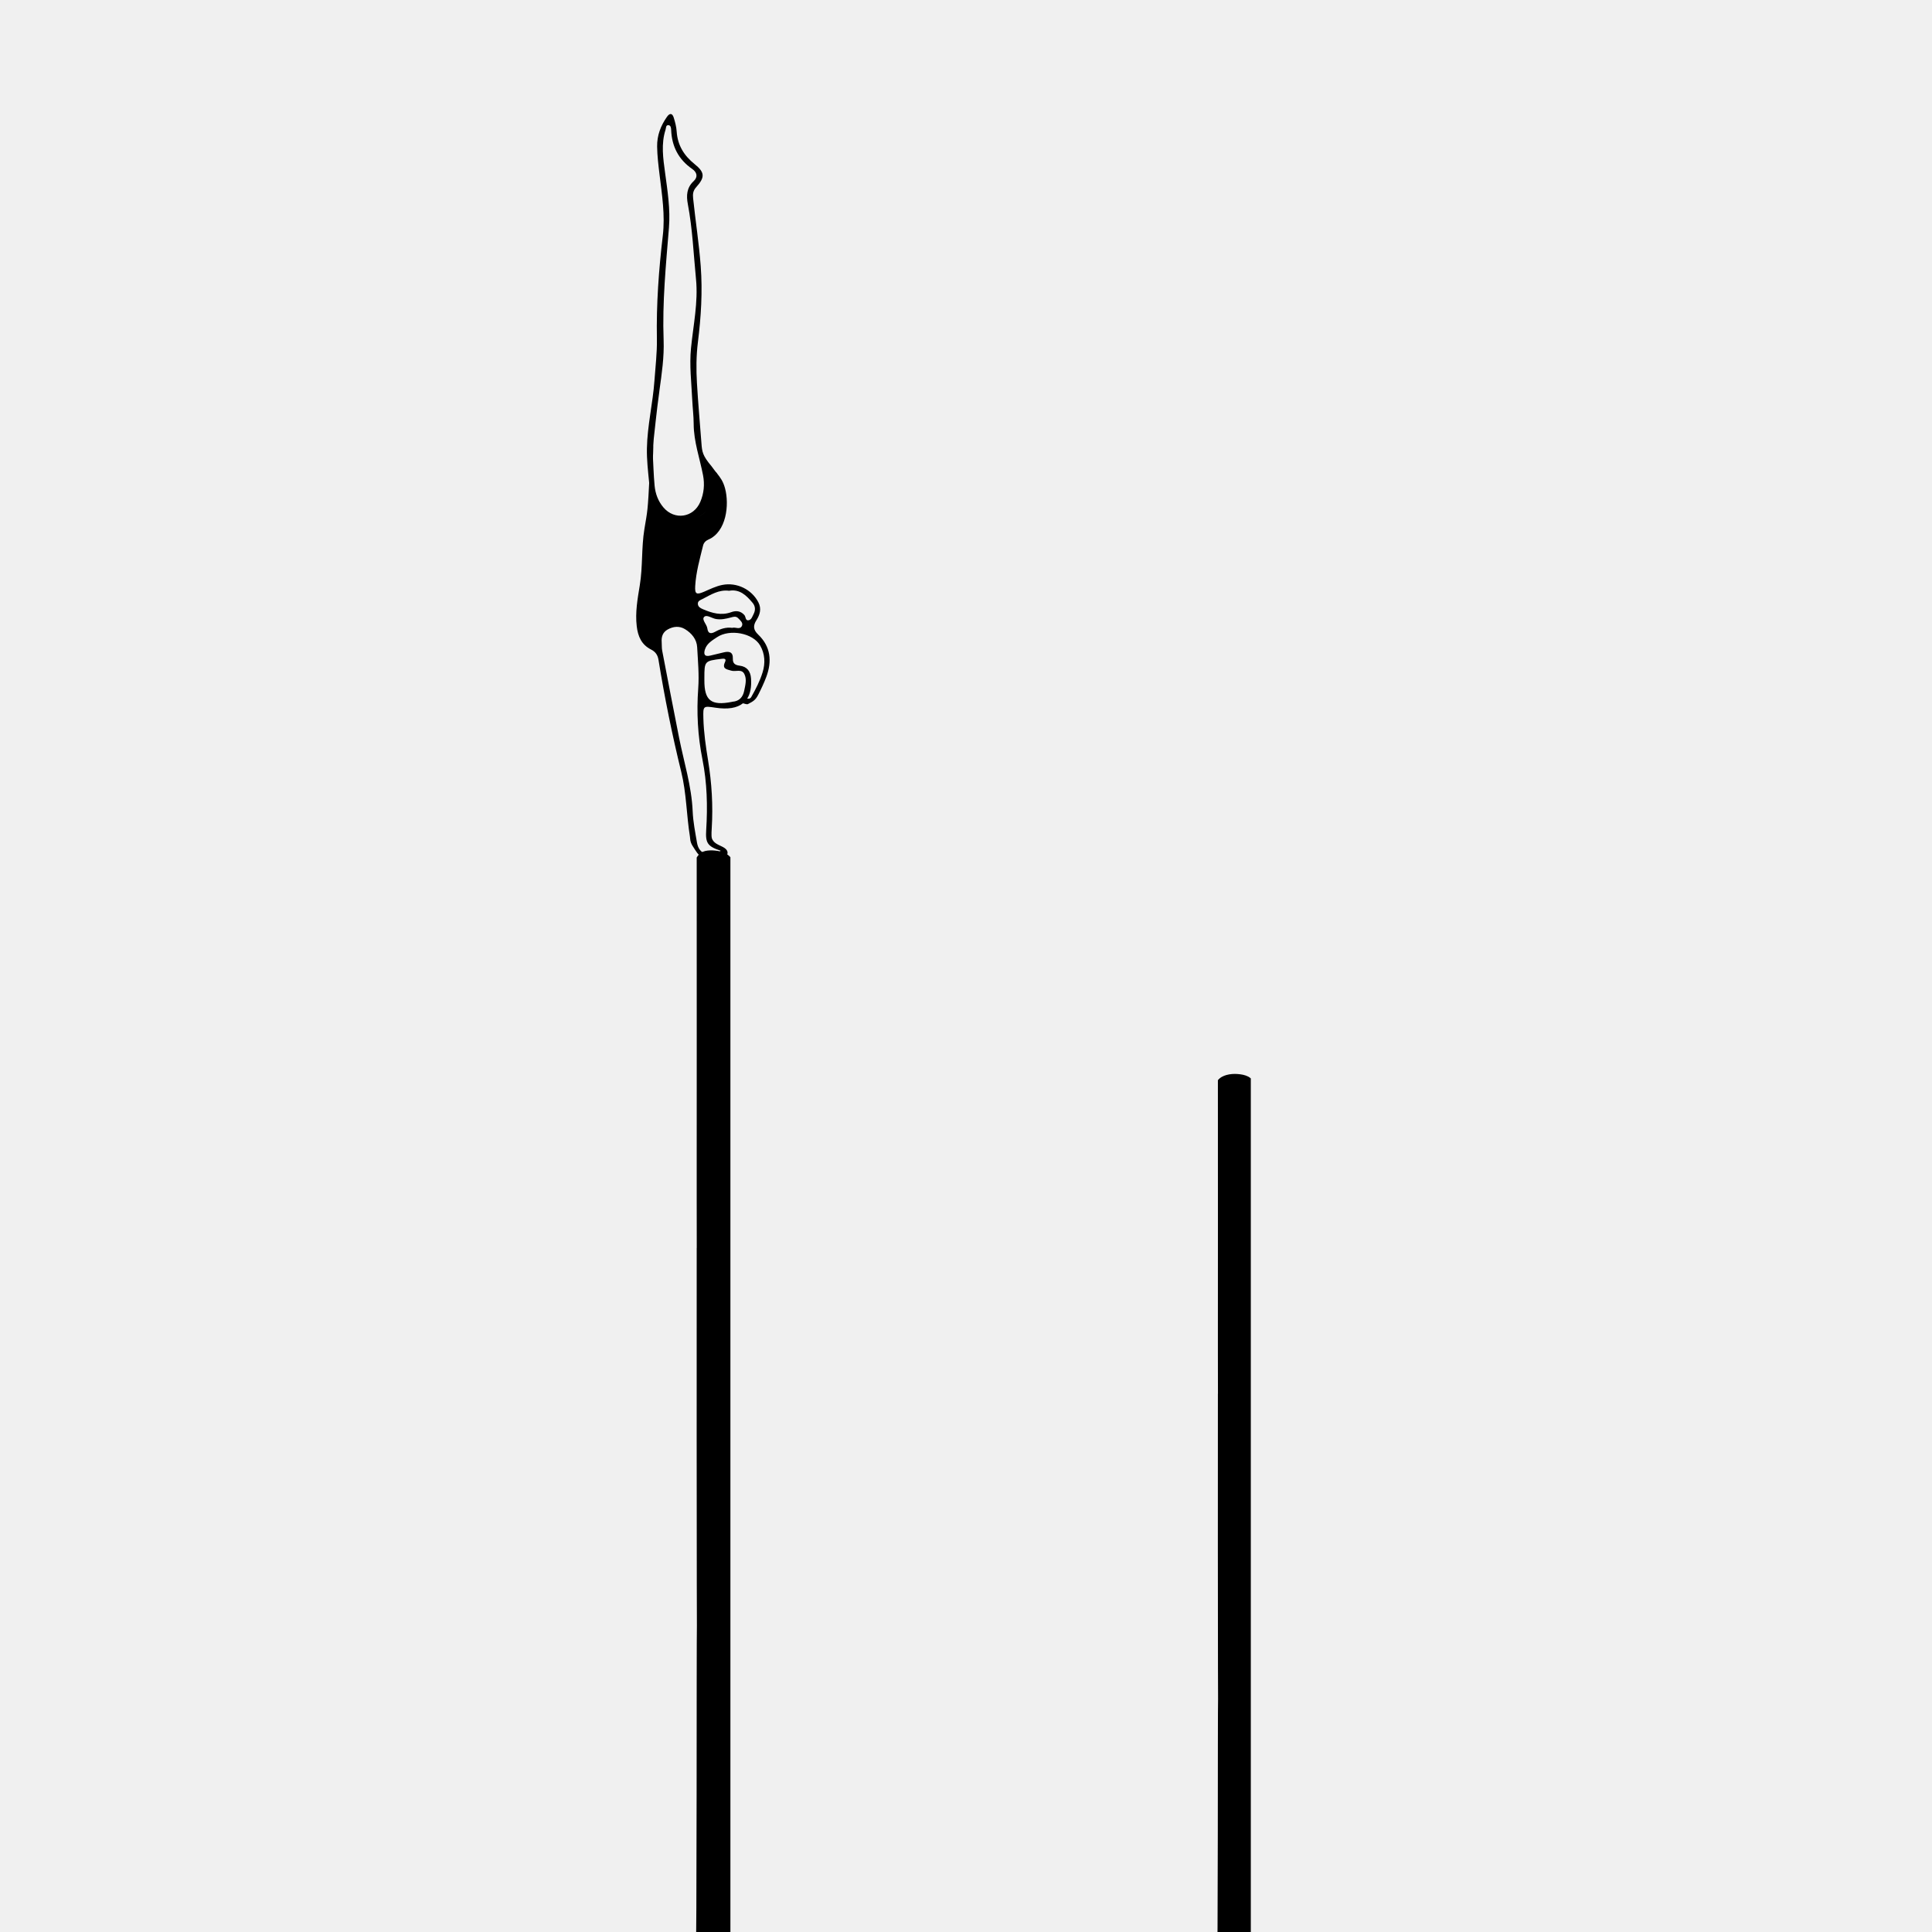
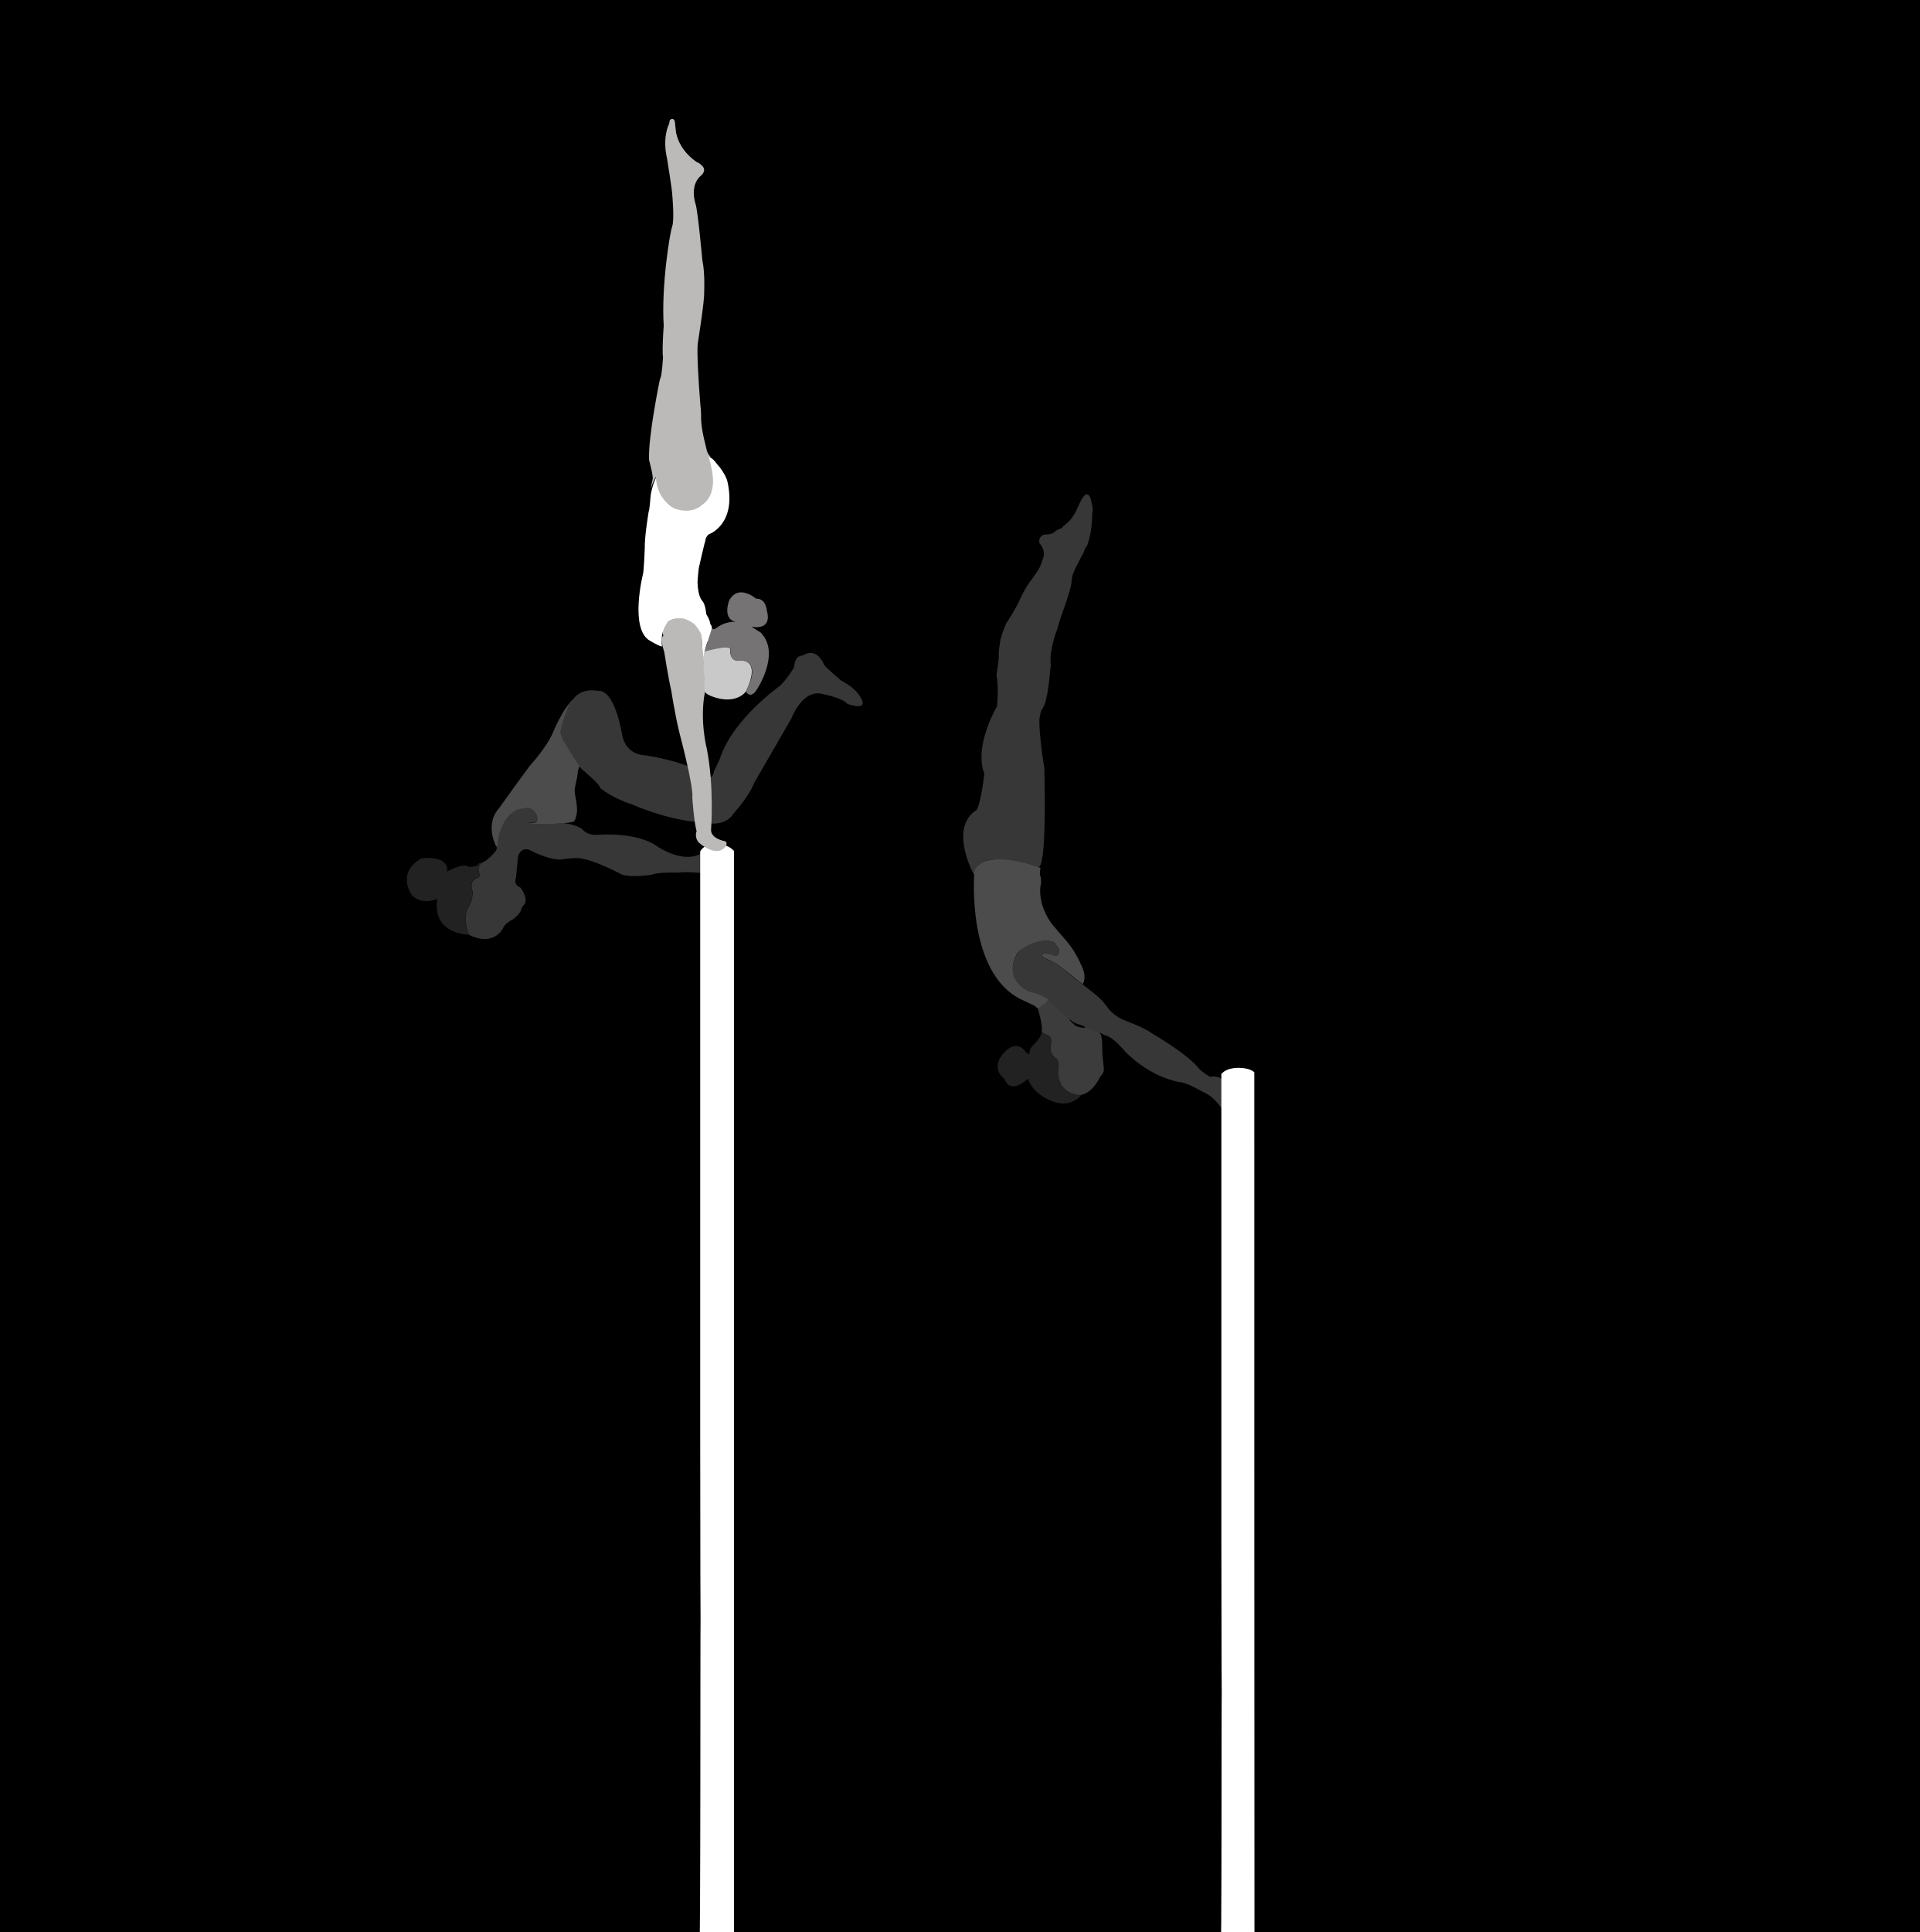
- <svg xmlns="http://www.w3.org/2000/svg" id="Layer_2" data-name="Layer 2" viewBox="0 0 1080 1080">
-   <path d="m408.29,479.2c-.2-.25-.42-.49-.66-.72-1.45-1.37-3.19-2.16-5.03-2.55-1.86-.39-3.8-.61-5.69-.55-1.78.06-3.64.35-5.18,1.42-.7.48-1.3,1.11-1.81,1.84-.16.23-.32.47-.46.73,0,1.12,0,2.25,0,3.64l.02,96.4s-.01,49.19-.02,73.79v16.97c.04,9.13.03,18.27.03,27.4h-.03l-.02,106.45.07,82.69.06,22.13c-.25,5.63.06,183.01-.69,188.63-.27,2.04,1.02,3.01,4.79,2.81,2.26-.12,4.54-.04,6.82-.05,8.45-.02,7.81.36,7.81-4.45,0-151.71,0-427.83,0-616.57Z" />
-   <path d="m699.2,602.83c-.44-.39-.92-.74-1.44-1.01-1.82-.94-3.93-1.28-5.89-1.43-2.09-.15-4.22-.03-6.26.54-1.73.48-3.55,1.33-4.8,2.91,0,.66,0,1.32,0,1.97l.02,77.86s-.01,39.73-.02,59.6v13.7c.04,7.38.03,14.75.03,22.13h-.03l-.02,85.98.06,66.78.06,17.87c-.24,4.55.06,147.81-.67,152.35-.27,1.64,1,2.43,4.68,2.27,2.2-.1,4.44-.04,6.66-.04,8.25-.02,7.63.29,7.63-3.59,0-122.51,0-345.46,0-497.9Z" />
-   <g>
-     <path d="m363.49,287.42c1.52,1.87,3.37,3.4,5.68,4.39,3.62,1.55,7.76,1.61,11.6.95,3.85-.66,7.63-2.06,10.86-4.28,2.73-1.88,4.81-4.35,6.01-7.45,1.11-2.88,1.64-5.99,1.94-9.05.38-3.77,1.23-3.78,1.07-7.58-.53-.47-2.42-3.19-2.93-3.8-5.06-6-5.25-8.11-5.61-12.82-.85-11.2-1.86-22.38-2.51-33.59-.45-7.62-.42-15.26.53-22.89,1.76-14.13,2.65-28.25,1.57-42.58-.96-12.72-2.93-25.28-4.25-37.93-.25-2.4.01-4.25,1.71-6.13,5.01-5.57,4.88-8.3-.86-12.92-5.85-4.7-9.5-10.42-10.03-18.16-.18-2.66-.85-5.34-1.67-7.89-.76-2.4-2.18-2.63-3.73-.43-3.51,4.99-5.62,10.38-5.53,16.69.08,5.27.72,10.44,1.35,15.64,1.37,11.3,3.16,22.66,1.83,34.04-2.26,19.23-3.67,38.47-3.31,57.84.14,7.81-.83,15.55-1.37,23.32-.9,12.7-3.98,25.09-4.21,37.93-.22,12.33,2.75,24.43,1.86,36.71Zm5.14-69.17c1.31-9.36,2.69-18.71,2.34-28.15-.78-21.02,1.27-41.86,2.97-62.75.84-10.32-.77-20.58-2.16-30.82-1.08-7.97-2.3-16.06.27-24.03.33-1.03.07-2.78,1.8-2.5,1.1.18,1.29,1.51,1.33,2.58.35,9.32,4.17,16.62,11.8,21.89,2.6,1.79,3.33,4.43.77,6.8-3.93,3.63-4.14,8.12-3.25,12.82,2.63,13.86,3.2,27.94,4.57,41.93,1.27,12.93-1.51,25.68-2.78,38.45-.98,9.83.23,19.42.68,29.11.21,4.48.79,8.96.8,13.44.04,9.88,3.4,19.1,5.23,28.62.99,5.19.5,10.18-1.54,14.95-3.79,8.82-14.38,10.36-20.57,3.1-3.01-3.53-4.55-7.74-4.97-12.27-.56-5.96-.7-11.96-1.13-20.12,1.1-9.6,2.21-21.37,3.86-33.06Z" />
-     <path d="m422.86,346.69c1.91-3.05,2.93-6.37,1.09-9.96-3.72-7.28-12.1-11.35-20.16-9.75-3.63.72-6.9,2.38-10.26,3.82-4.23,1.82-5.16,1.28-4.91-3.16.44-7.74,2.57-15.18,4.4-22.66.39-1.59,1.49-2.72,2.98-3.36,10.08-4.36,11.77-19.42,9.31-28.61-1.09-4.04-2.6-5.93-4.44-8.32-.9-1.16-3.02-1.05-3.49-2.96-.14.56.15.2.04.48-.88,2.35-.17,4.2-.34,6.71-.33,4.84.48,9.97-1.48,14.56-1.36,3.18-4.09,5.4-7.45,6.15-3.34.74-6.86.25-10.15-.51-3.61-.84-6.99-2.2-9.59-4.93-2.43-2.55-3.83-5.87-4.29-9.34-.27-2.07-.16-4.11-.03-6.18.16-2.58.36-5.17.55-7.75.36-4.86.67-9.74.53-14.62-.06-2.22-.24-4.44-.52-6.64-.67,2.09-1.14,4.73-2.13,9.35-.81,3.84.83,12.15.64,15.96-1.08,21.51-1.16,19.99-2.94,30.8-1.71,10.41-.87,21.01-2.57,31.38-1.25,7.62-2.62,15.13-1.71,22.93.67,5.68,2.67,10.29,7.96,12.98,2.46,1.25,3.74,2.99,4.2,5.8,3.41,21.02,7.63,41.91,12.71,62.58,2.94,11.96,2.93,24.17,4.86,36.19.07.41.11.8.13,1.18.07,1.54.64,3,1.5,4.28.02.03.04.07.07.1.77,1.16,1.46,2.38,2.3,3.5.74.99,1.63,1.86,2.69,2.49,1.38.81,2.94,1.16,4.51,1.38,1.88.26,3.82.28,5.67-.23,1.51-.42,3.45-1.25,4.04-2.86.48-1.33-.36-2.57-1.41-3.33-1.05-.75-2.29-1.23-3.43-1.81-1.05-.53-2.12-1.15-2.88-2.07-.17-.2-.3-.41-.43-.63-.84-1.09-.79-3.01-.56-6.74.77-12.65,0-25.23-2.03-37.67-1.29-7.91-2.45-15.77-2.65-23.77-.17-6.89-.15-6.89,6.8-5.84,6.87,1.04,12,.19,15.33-2.47,1.1.26,2.19.74,2.81.43,3.17-1.61,4.3-2.42,5.75-5.26,1.66-3.24,3.23-6.56,4.5-9.97,3.25-8.74,2.46-16.92-4.56-23.62-2.79-2.67-2.92-4.94-.97-8.04Zm-28.09,117.26c-.46,7.24.69,9.17,8.06,11.6-2.33,3.24-5.11,2.4-7.83,1.81-3.39-.74-4.87-3.29-5.38-6.32-.98-5.8-2.17-11.62-2.41-17.47-.6-14.14-4.89-27.53-7.61-41.25-3.22-16.2-6.33-32.42-9.44-48.65-.29-1.5-.15-3.08-.27-4.62-.24-3.02.52-5.57,3.34-7.16,3.18-1.78,6.54-2.09,9.66-.21,3.76,2.27,6.6,5.72,6.83,10.12.41,7.66,1.16,15.28.59,23.06-.97,13.26-.28,26.47,2.37,39.72,2.58,12.88,2.93,26.17,2.09,39.36Zm-1.87-123.42c-1.28-.55-2.67-1.26-2.79-2.88-.13-1.78,1.47-2.23,2.68-2.85,4.61-2.37,9.06-5.29,14.79-4.56,5.91-1.06,9.61,2.58,13.06,6.66,1.63,1.92,1.77,4.1.66,6.29-.68,1.35-1.21,3.21-2.76,3.53-1.93.4-1.57-1.91-2.42-2.88-2.05-2.34-4.63-2.63-7.31-1.65-5.62,2.06-10.8.55-15.92-1.66Zm.69,4.36c1.42-1.53,4.34.75,6.65,1.14,2.87.48,5.6-.12,8.32-.86,1.38-.38,2.8-.83,3.98.32,1.2,1.17,2.9,2.65,2.28,4.21-1.05,2.61-3.75.68-5.49,1.27-3.52-.47-6.58.57-9.45,2.14-2.41,1.32-4.06,1.25-4.47-1.81-.31-2.34-3.26-4.85-1.82-6.4Zm15.52,47.47c-11.6,2.27-15.41-.74-15.36-12.15,0-.42,0-.84,0-1.26.01-9.38.11-9.49,9.54-10.66,1.36-.17,2.95-.22,2.01,1.78-1.83,3.9.95,4.04,3.45,4.82,2.44.76,5.78-1.14,7.32,1.84,1.54,2.99.55,6.33-.07,9.44-.69,3.45-2.68,5.8-6.49,6.1-.14.01-.28.05-.41.07Zm17.18-16.51c-1.48,4.85-3.82,9.35-6.31,13.75-.58,1.03-1.47,1.09-2.3.94,1.75-2.75,2.48-6.51,2.15-11.27-.29-4.06-2.25-6.63-6.33-7.15-2.49-.32-3.93-1.16-3.83-3.89.15-3.98-2.25-4.27-5.32-3.5-2.45.62-4.91,1.19-7.37,1.77-3.42.8-3.69-1.14-2.88-3.56,1.1-3.29,4.06-4.96,6.72-6.74,7.09-4.75,20.02-2.36,24.08,4.59,2.74,4.7,2.98,9.89,1.4,15.06Z" />
+ <svg xmlns="http://www.w3.org/2000/svg" version="1.1" x="0px" y="0px" viewBox="0 0 1073.5 1080" style="enable-background:new 0 0 1073.5 1080;" xml:space="preserve">
+   <style type="text/css">
+ 	.st0{opacity:0.3;}
+ 	.st1{opacity:0.55;fill:#757373;}
+ 	.st2{opacity:0.55;fill:#D1D1D1;}
+ 	.st3{opacity:0.55;fill:#C9C9C9;}
+ 	.st4{opacity:0.55;fill:#BCBAB8;}
+ 	.st5{opacity:0.55;fill:#FFFFFF;}
+ 	.st6{fill:#757373;}
+ 	.st7{fill:#BCBAB8;}
+ 	.st8{fill:#FFFFFF;}
+ 	.st9{fill:#C9C9C9;}
+ 	.st10{fill:none;}
+ 	.st11{opacity:0.95;fill:#C9C9C9;}
+ 	.st12{opacity:0.95;fill:#FFFFFF;}
+ 	.st13{opacity:0.95;fill:#BCBAB8;}
+ 	.st14{opacity:0.95;fill:#757373;}
+ 	.st15{fill:#ABA9A8;}
+ 	.st16{display:none;}
+ 	.st17{opacity:0.95;}
+ </style>
+   <g id="Layer_2">
+     <g id="Capa_2">
+       <rect x="-0.3" y="-2.7" width="1082.8" height="1082.8" />
+       <g class="st0">
+         <g>
+           <path class="st9" d="M580.3,563.9c0,0,2.9,9.2,2.1,12.8c0,0,1.7,1.7,2.9,1.7c0,0,2.7,0.4,2.5,4.4c0,0-2.3,5.7,3,9.1      c0,0,1.9,1.9,0.8,6.9c0,0-0.8,10.7,9.5,13c0,0,7.6,3.2,14.3-10.3c0,0,2.3-1.5,1.7-5l-0.8-8c0,0,0.2-9.7-1.1-10.5      c0,0-3.4-6.3-9.1-3.4c0,0-4.6-0.3-5.9-2.3c0,0-2.4-1.7-2.2-2.7l0-0.1c0,0-0.7-0.5-1-0.6c0,0-10-9.3-11-10.4      C585.9,558.6,587.3,559.5,580.3,563.9z" />
+           <path class="st7" d="M610.6,282.3c-0.3-1.4-0.6-2.7-0.9-4c-0.7-1.6-1.5-2.1-2.4-2c-0.1,0.1-0.3,0.2-0.4,0.3      c-0.1,0.1-0.2,0.2-0.4,0.3c0,0-0.1,0.1-0.2,0.2c-0.2,0.2-0.4,0.5-0.6,0.7c-0.2,0.3-0.4,0.6-0.6,0.9c0,0,0,0,0,0      c0,0-0.1,0.1-0.1,0.1c-0.1,0.1-0.2,0.3-0.3,0.4c-0.7,1.3-1.3,2.7-1.9,4c-1.1,2.4-2.2,4.8-3.9,6.8c-1.2,1.6-3,3.1-4.7,4.4      c-0.2,0.5-0.5,0.8-1,1c-0.4,0.2-0.9,0.4-1.4,0.5c-0.5,0.3-0.9,0.6-1.4,0.8c-0.3,0.3-0.6,0.5-1,0.8c-0.7,0.5-1.6,1-2.5,1.1      c-0.1,0-0.1,0.1-0.1,0.1s-1.7,0-3.5,0.3c-0.1,0-0.1,0.1-0.2,0.1c-0.2,0.2-0.5,0.3-0.7,0.5c-0.1,0.1-0.1,0.1-0.2,0.2      c0,0-0.1,0.1-0.2,0.2c-0.2,0.2-0.3,0.4-0.5,0.6c0,0,0,0,0,0c0,0.1-0.1,0.2-0.1,0.3c-0.1,0.1-0.1,0.3-0.2,0.5c0,0,0,0.1,0,0.1      c0,0.2-0.1,0.3-0.1,0.5c0,0,0,0.2,0,0.2c0,0.2,0,0.5,0,0.7c0,0.1,0,0.2,0,0.4c0,0.1,0,0.2,0,0.2c0,0,0,0.1,0,0.1      c2.3,2.3,2.7,4.9,2.5,6.7c0,0.4,0,0.9-0.2,1.2c0,0,0,0,0,0.1c-0.2,0.8-0.5,1.4-0.5,1.4c0,0,0,0,0,0c-0.5,1.4-0.9,2.8-1.6,4.2      c-1,2.1-2.6,4-3.9,5.9c-1.2,1.7-2.5,3.4-3.6,5.2c-1,1.6-1.8,3.3-2.7,5c-1.8,4.2-4,8.2-6.5,12c-0.2,0.3-0.3,0.5-0.5,0.8      c-0.1,0.3-0.2,0.6-0.4,0.8c-0.2,0.3-0.4,0.5-0.6,0.8c0,0,0,0.1-0.1,0.1c-0.1,0.1-0.1,0.2-0.2,0.3c-0.2,0.3-0.3,0.7-0.5,1      c0,0.1,0,0.2-0.1,0.3c-1.1,2.7-2.1,5.3-2.8,8.1c-0.2,0.9-0.3,1.8-0.4,2.7c-0.1,0.9-0.3,1.8-0.4,2.7c-0.1,0.8-0.1,1.7-0.2,2.5      c0,0.2,0,0.3,0,0.5c0.3,1.8-0.6,7.5-1.1,10.1c0,0.7,0,1.4-0.1,2.1c1.3,5.4,0.3,16.6,0.3,16.6c-13.8,25.3-7.1,37.7-7.1,37.7      c-2.2,18.2-4.4,20.4-4.4,20.4c-16,10.2-1.3,36.4-1.3,36.4c-0.4-2.7,1.8-4.4,1.8-4.4c4.4-9.8,34.2,0,34.2,0      c3.9-1.2,3.7-34.5,3.2-55.7c-1.1-5.9-1.8-11.8-2.3-17.8c-0.3-3.4-0.7-7-0.3-10.3c0-0.3,0.1-0.5,0.2-0.8c0.1-0.5,0.1-0.9,0.2-1.4      c0.2-0.8,0.5-1.6,0.9-2.3c0.1-0.1,0.2-0.3,0.3-0.4c0-0.1,0-0.1,0-0.1c3.1-3.6,4.4-22.6,4.4-22.6l0.2-0.6c0-0.4,0-0.9,0-1.3      c-0.3-3.1-0.1-6.1,0.6-9.1c0.6-3.6,1.7-7.2,3-10.6c2.2-8.6,6.1-16.7,7.9-25.4c0.1-1.1,0.2-2.2,0.4-3.3c0.4-2.7,1.7-5,2.9-7.4      c1.1-2.3,2.3-4.6,3.6-6.8c0.1-0.7,0.4-1.5,0.8-2.2c0.4-0.7,0.8-1.3,1.3-2c0.6-2.2,1.3-4.4,1.7-6.6c0.7-3.8,1-7.7,1-11.6      c0-0.5,0.2-1,0.4-1.4C610.9,284.1,610.8,283.2,610.6,282.3z" />
+           <path class="st10" d="M580.6,484.7c0,0-30.5-10.4-34.2,0c0,0-2.2,1.5-1.8,4.4c0,0-4.3,57.2,31.6,72.3" />
+           <path class="st8" d="M544.7,489.1c0,0-4.1,54.4,25.9,69.4l7.8,3.7l2,1.7c0,0,7-4.3,5.5-5.6c0,0-6.3-3.9-9.8-3.8      c0,0-16.1-6.4-7.1-22c0,0,9.6-8.4,19.2-6.2c0,0,1.4,0.3,2,1.7c0,0,3.4,3.1,1.6,5.4c0,0-0.7,1.2-2.6,0.6c0,0-1.2-0.7-2.2-0.7      c0,0-3-0.5-3.4-0.2c0,0-1.7,0.9-0.4,2c0,0,8,3.5,10.2,5.8c0,0,7.1,5.1,7.7,6l3,2.3l1.3,1c0,0,1.6-2.5,0.7-6.7      c0,0-2.8-9.1-9.4-17l-7.4-8.6c0,0-8.9-9.7-7.6-22.5c0,0,0.7-1.1,0.2-5c0,0-1-1.8-0.1-5.1c0,0-0.8-0.5-1.1-0.5      c0,0-20.1-7.6-31.2-2.9C549.2,481.8,543.7,485.6,544.7,489.1z" />
+           <path class="st7" d="M677.3,602.2l0.1-0.4c0,0,6.4-0.8,7.3,4.2l-1.1,14.5c0,0-4.2-7.5-11.4-10.3c0,0-8.4-5-12.6-5.3      c0,0-15.6-2-30.4-17c0,0-6.1-7.3-9.8-8.6c-0.6-0.4-1.2-0.6-1.9-0.7c-0.5-0.3-1-0.6-1.5-0.8c-1.5-0.8-3.2-1.1-4.8-1.8      c-0.1,0-0.2,0-0.2-0.1c-3.3-1.5-7.1-3.2-9.7-3.9c-0.2-0.2-0.4-0.3-0.7-0.4c-0.2-0.1-0.4-0.2-0.6-0.3c-0.4-0.3-0.7-0.5-1-0.8      c-0.5-0.4-1-0.9-1.5-1.2c-0.2-0.1-0.3-0.2-0.5-0.2c-3.7-3.4-9.8-9.1-11.1-10.7c0,0-4.9-3-9.8-3.8c0,0-16.2-6-7.1-22      c0,0,7.4-7.7,17.6-6.6c0,0,2.5,0.1,3.2,1.6c0,0,0.7,0.9,0.9,0.9c0,0,2,2.1,1.6,3.9c0,0-0.2,1.8-2.1,1.9c0,0-0.8,0-1.4-0.3      c0,0-1.1-0.6-2.4-0.6l-1.7-0.2c0,0-1.3-0.4-1.9,0.7c0,0-0.5,0.6,0.2,1.2c0,0,0,0.2,0.5,0.3c0,0,7.7,3.3,9.7,5.5      c0,0,7.4,5.4,7.6,6l4.5,3.4c0,0,8.7,6.5,10.9,9.1c0,0,3,3.4,3.4,4.3c0,0,3.5,4.4,8.5,6.4c0,0,12.1,4.5,15.6,7.3      c0,0,20.9,12.1,26.9,20.2C670.5,597.5,673.6,600.6,677.3,602.2z" />
+           <path class="st6" d="M604.6,612.1c0,0-4.6,6.6-14.3,4.2c0,0-12.1-3.3-15.6-13.3c0,0-9.6,9.5-13,0.2c0,0-7.5-4.9-1.7-13.1      c0,0,7.4-10.7,13.6-1.9l2,1.2c0,0-0.4-3,2.2-5.2c0,0,5.1-5.1,4.6-7.5c0,0,1.8,1.7,2.9,1.7c0,0,2.8,0.4,2.5,4.4      c0,0-2.2,5.5,3,9.1c0,0,1.6,1.3,1,5.8c0,0-0.8,5.5,2.4,9.8c0,0,2.5,3.5,6.8,4.2c0,0,0.6,0.2,0.6,0.2      C601.6,612,603.3,612.4,604.6,612.1l0-0.1L604.6,612.1z" />
+         </g>
+       </g>
+       <g class="st0">
+         <path class="st7" d="M395.3,477.8c0,0-3.3,4.6,0.5,6.2c0,0,10.6,4.1,9.6,6.1c0,0-16-3.5-26.4-2.3c0,0-11-0.4-14.8,1.2     c0,0-13.5,2.2-18-0.9c0,0-13.4-7-20.4-8c0,0-2.2-1.2-12.3,0.4c0,0-6.4,0.4-16.8-5.1c0,0-4.3-2.8-7,2.8l-1.2,12.4     c0,0-1.8,3.9,2.4,5.5c0,0,5.7,6.9,1.4,10.4c0,0-1.2,2-1,2.6c0,0-1.9,3.1-4.5,4.8c0,0-4.4,1.9-5.7,5.3c0,0-5.2,10.2-18.8,3.4     c0,0-4.3-9.5-0.2-15.7c0,0,2.6-4.7,2.1-8.7c0,0-2.5-5.9,3-7.6c0,0,1.1,0.2,0.9-2.1c0,0-2.5-5.1,3.4-7.2c0,0,5.7-4.7,6.2-6.6     c0,0,0.1-20.9,14.5-22.8c0,0,5.4-2.9,8,4.5c0,0,1.1,2.9-1.8,3.4c0,0-3.2-0.2-2.3,0.4c0,0,8.9,1.4,16.5-0.2c0,0,7.9,0,13,3.5     c0,0,2.4,4,10,3.1c0,0,20.9-1.6,32.1,6.7c0,0,11.8,8.1,21.7,5C389.4,478.3,395.4,475.5,395.3,477.8z" />
+         <path class="st6" d="M262.2,522.5c0,0-20.8,0-17.7-20c0,0-9,3.9-14.3-2.3c0,0-9-12.4,5.6-20.4c0,0,15.2-2.2,14.2,7.4     c0,0,9.4-5.3,12-2.6c0,0,3.9,0.1,5.3-1.2c0.2-0.2,0.3-0.4,0.4-0.7c0,0,1.7-1,1.4-0.2c0,0,0,0,0,0l0,0l0,0c0,0-2.5,1.9-1.2,5.6     c0,0,0.3,0.7,0.1,1.5c0,0-0.1,0.9-0.8,0.9c0,0-0.2,0-0.2,0c0,0-4.5,1-3.3,6.3l0.3,1.1c0,0,0.2,1,0.1,2.2c0,0,0.1,2-1.9,6.3     C262.3,506.5,257.9,511.5,262.2,522.5z" />
+         <path class="st7" d="M320.1,391.5c4.4-7.5,14.3-5.3,14.3-5.3c9.5-0.8,13.4,24.3,13.4,24.3c2.1,11.9,12.8,11.7,12.8,11.7     c23.3,3.7,32.5,10.1,32.5,10.1c5.5,5.4,6.1-1.1,6.1-1.1l3.2-6.8c7.1-22.4,33.8-41.1,33.8-41.1c4.5-4.5,7.8-10.3,7.8-10.3     c0.5-7.2,4.7-6.5,4.7-6.5c8.2-5.3,12,5,12,5c0.7,1.5,9.7,9,9.7,9c11,5.7,12,12.2,12,12.2c0.2,4.2-8.7,0.7-8.7,0.7     c-2.7-3.3-13.2-5.3-13.2-5.3c-11.7-3.7-18,13.5-18,13.5l-20.7,35.8c-3.2,8.2-11.8,17.5-11.8,17.5c-4.8,7.8-15.8,5-15.8,5     c-20.7-1-40.7-10.2-40.7-10.2c-11.8-3.8-17.9-9.2-17.9-9.2c-0.1-2.1-10.5-10.7-10.5-10.7c-2.8-2.7-9.2-13.9-9.2-13.9     c-3.2-5.4-2.6-6.8-2.6-6.8c-0.9-2,5.1-15.6,5.1-15.6L320.1,391.5z" />
+         <path class="st10" d="M278,472.1c0,0-4.7-7.7-1.4-17l5.9-8.7c0,0,11.5-16,13.7-18.1" />
+         <path class="st8" d="M296.2,428.1c0,0,9.6-10.4,13.1-18.9c0,0,5.4-13.5,11.6-18.6c0,0-1.3,1.9-2.4,2.9c0,0-5.5,12.4-5.1,16.4     c0,0,1.1,3.8,2.1,4.9l5,8.3l3.5,5.2c0,0-1.1,2.9-1,3.8c0,0-0.3,2.9-0.5,3.3c0,0-0.6,2.3-0.5,2.6c0,0-1.2,3.5-0.4,6.6     c0,0,1.8,8.4,0.7,10.8c0,0-0.5,4.2-2.3,4.1c0,0-3.1,0.6-5.1,0.7c0,0-0.9-0.1-2.1-0.1c0,0-3.9,0.7-6.8,0.7c0,0-5.3,0-8.1-0.3     l-1.6-0.2c0,0-0.5-0.1,0-0.3c0,0,1.1-0.1,2.2,0c0,0,2.3-0.1,1.9-3c0,0-0.8-3.8-3.9-5.1c0,0-1.8-0.9-4.2,0.2     c0,0-9.1-0.4-13.2,14.2l-0.8,4c0,0,0.3,7.1-2.2-0.4s-0.1-0.3-0.1-0.3s-4-10.2,3.1-17.9l9.7-13.5L296.2,428.1z" />
+       </g>
+       <path class="st8" d="M410.4,475.7c-0.2-0.2-0.4-0.5-0.7-0.7c-1.5-1.4-3.2-2.2-5-2.5c-1.9-0.4-3.8-0.6-5.7-0.5    c-1.8,0.1-3.6,0.4-5.2,1.4c-0.7,0.5-1.3,1.1-1.8,1.8c-0.2,0.2-0.3,0.5-0.5,0.7c0,1.1,0,2.2,0,3.6l0,96.4c0,0,0,49.2,0,73.8v17    c0,9.1,0,18.3,0,27.4h0l0,106.5l0.1,82.7l0.1,22.1c-0.2,5.6,0.1,183-0.7,188.6c-0.3,2,1,3,4.8,2.8c2.3-0.1,4.5,0,6.8-0.1    c8.5,0,7.8,0.4,7.8-4.4C410.4,940.6,410.4,664.5,410.4,475.7L410.4,475.7z" />
+       <path class="st8" d="M701.3,599.4c-0.4-0.4-0.9-0.7-1.4-1c-1.8-0.9-3.9-1.3-5.9-1.4c-2.1-0.2-4.2,0-6.3,0.5    c-1.7,0.5-3.5,1.3-4.8,2.9c0,0.7,0,1.3,0,2l0,77.9c0,0,0,39.7,0,59.6v13.7c0,7.4,0,14.8,0,22.1h0l0,86l0.1,66.8l0.1,17.9    c-0.2,4.5,0.1,147.8-0.7,152.3c-0.3,1.6,1,2.4,4.7,2.3c2.2-0.1,4.4,0,6.7,0c8.2,0,7.6,0.3,7.6-3.6    C701.3,974.7,701.3,751.8,701.3,599.4L701.3,599.4z" />
+       <g>
+         <path class="st7" d="M391.2,471.4c0,0,10.1,8.9,14.9,1.2c0,0,0.7-2.1-0.9-2.4c0,0-8.3-1.4-7.6-6.9c0,0,1.8-23.3-2.4-44.7     c0,0-4.2-16-1-32c0,0-0.5-16-1.3-22.4c0,0-0.5-4.5-0.5-7.9c0,0-1.2-10.6-13.1-10.8c0,0-10.8,0.7-8.4,10.1c0,0-2.4-0.2,0.5,8.9     c0,0,2.4,15.3,3.9,21.4c0,0,2,13.3,4.7,24.2c0,0,7.9,29.6,7.1,35.9c0,0,0.8,12.8,2.4,18.7C389.3,464.7,388.1,468.8,391.2,471.4z" />
+         <path class="st8" d="M370.2,361.4c0,0-1.7-7.4,3.3-13.9c0,0,6.6-4.9,14.5,1.2c0,0,4,3.8,4.3,7.7c0,0,0.3,4.7,0.5,7.6l0.5,4.5     c0,0,1.5-9.6,2.8-10.3c0,0,2.6-6.3,1.7-8.4c0,0-0.6-0.3-0.9-2.1c0,0-0.1-1.3-2-4.4c0,0-0.4-5.3-2.2-7.4c0,0-2.4-1.8-2.7-10.4     c0,0,0.4-7.7,1.1-9.6l1.1-4.9l1.7-7.1c0,0,0.7-2,0.6-2.5s0-0.1,0-0.1s0.7-2,2-2.7c0,0,15.4-5.4,10.3-29.1c0,0-0.6-4.2-6.3-10.6     c0,0-3.6-5.4-7.6-3.7l-0.3-0.7c0,0,7.7,20.4-4.7,28.4c0,0-10.1,6.7-17.2-5.1c0,0-2-2.8-3.1-8l-0.3-4c0,0-2.6,5.1-3.5,11     c0,0-0.6,8.4-1.1,9.1c0,0-2.4,14.2-2.2,20.8c0,0-0.5,12.9-1,14.2c0,0-7.8,31.1,4.1,37.4C363.5,358.1,367.7,361,370.2,361.4z" />
+         <path class="st7" d="M397.2,255.2c0,0-1.6-1.1-2.2-4.2l-1-4.2c0,0-2-7.6-2-13.1c0,0,0.1-3.9-0.4-7.3l-0.6-8     c0,0-1.6-21.6-0.8-26.8c0,0,3.8-23.9,3.5-27.9c0,0,0.6-10.9-1-18.2c0,0-2.5-27.8-3.8-31.5c0,0-3.6-10.2,3-15.8     c0,0,3.5-2.7,0.7-5.5c0,0-1.7-1.8-2.7-1.9c0,0-9.7-5.7-11.9-16.7l-0.5-4.3c0,0,0.1-2.3-0.9-3.1c0,0-0.6-0.5-1.7,0.1     c0,0-0.5,0.2-0.6,1.4c0,0-0.2,1.4-0.4,1.5c0,0-3.7,7.2-0.9,19.1c0,0,3.1,19.2,2.9,20.4c0,0,1.3,13.8-0.1,17.5     c-1.3,3.7-6.1,33.1-4.7,55.4c0,0-1,12.9-0.4,17.8c0,0-0.6,10.9-1.7,12c0,0-6.7,32.1-6.1,45.2c0,0,2.6,9.6,2,10.8l-1.2,5.8     c0,0,1.5-5,3.1-7.2c0,0-0.6,11.8,10.5,17.8c0,0,9.1,3.8,15.4-2.2c0,0,9-4.7,4.9-21.3c0,0-0.1-1-1.3-5.1L397.2,255.2z" />
+         <path class="st9" d="M393.8,364.1c0,0,14.1-4.1,14.5-1.3c0,0-0.8,7.2,5,6.4c0,0,12.9-1.9,3.8,17.3c0,0-5.3,7.9-19,2.8     c0,0-4-1.4-4.1-3l-0.4-9.3l-0.5-8.9L393.8,364.1z" />
+         <path class="st6" d="M417.1,386.6c0,0,2.2,4.4,5.8-0.7c0,0,14-20.6,2.4-32.3l-5.2-3.3c0,0,11.8,2.8,8.7-8.8c0,0-0.4-7.1-6-6.8     c0,0-10.1-8.8-15.2,1.2c0,0-3.8,10.1,3.7,11.7c0,0-5.4-0.5-10.4,3.2c0,0-2.1,1.8-2.6,0.4l-0.2-0.2c0,0-3.7,11.6-4.1,13.2     c0,0,7.6-2.2,11.2-2.2c0,0,2.2-0.2,3,0.5c0,0,0.2,0.1,0.2,0.4l0,0.3c0,0-0.6,5.8,3.7,6.2c0,0,0.5,0.1,0.8,0c0,0,5.3-0.8,7,2.9     c0,0,1.5,2.4-0.1,7.9C419.6,380.1,417.9,385.2,417.1,386.6z" />
+       </g>
+       <g id="Capa_5">
+ 		</g>
+     </g>
+     <g id="Capa_4">
+ 	</g>
  </g>
+   <g id="Capa_3">
+ </g>
</svg>
